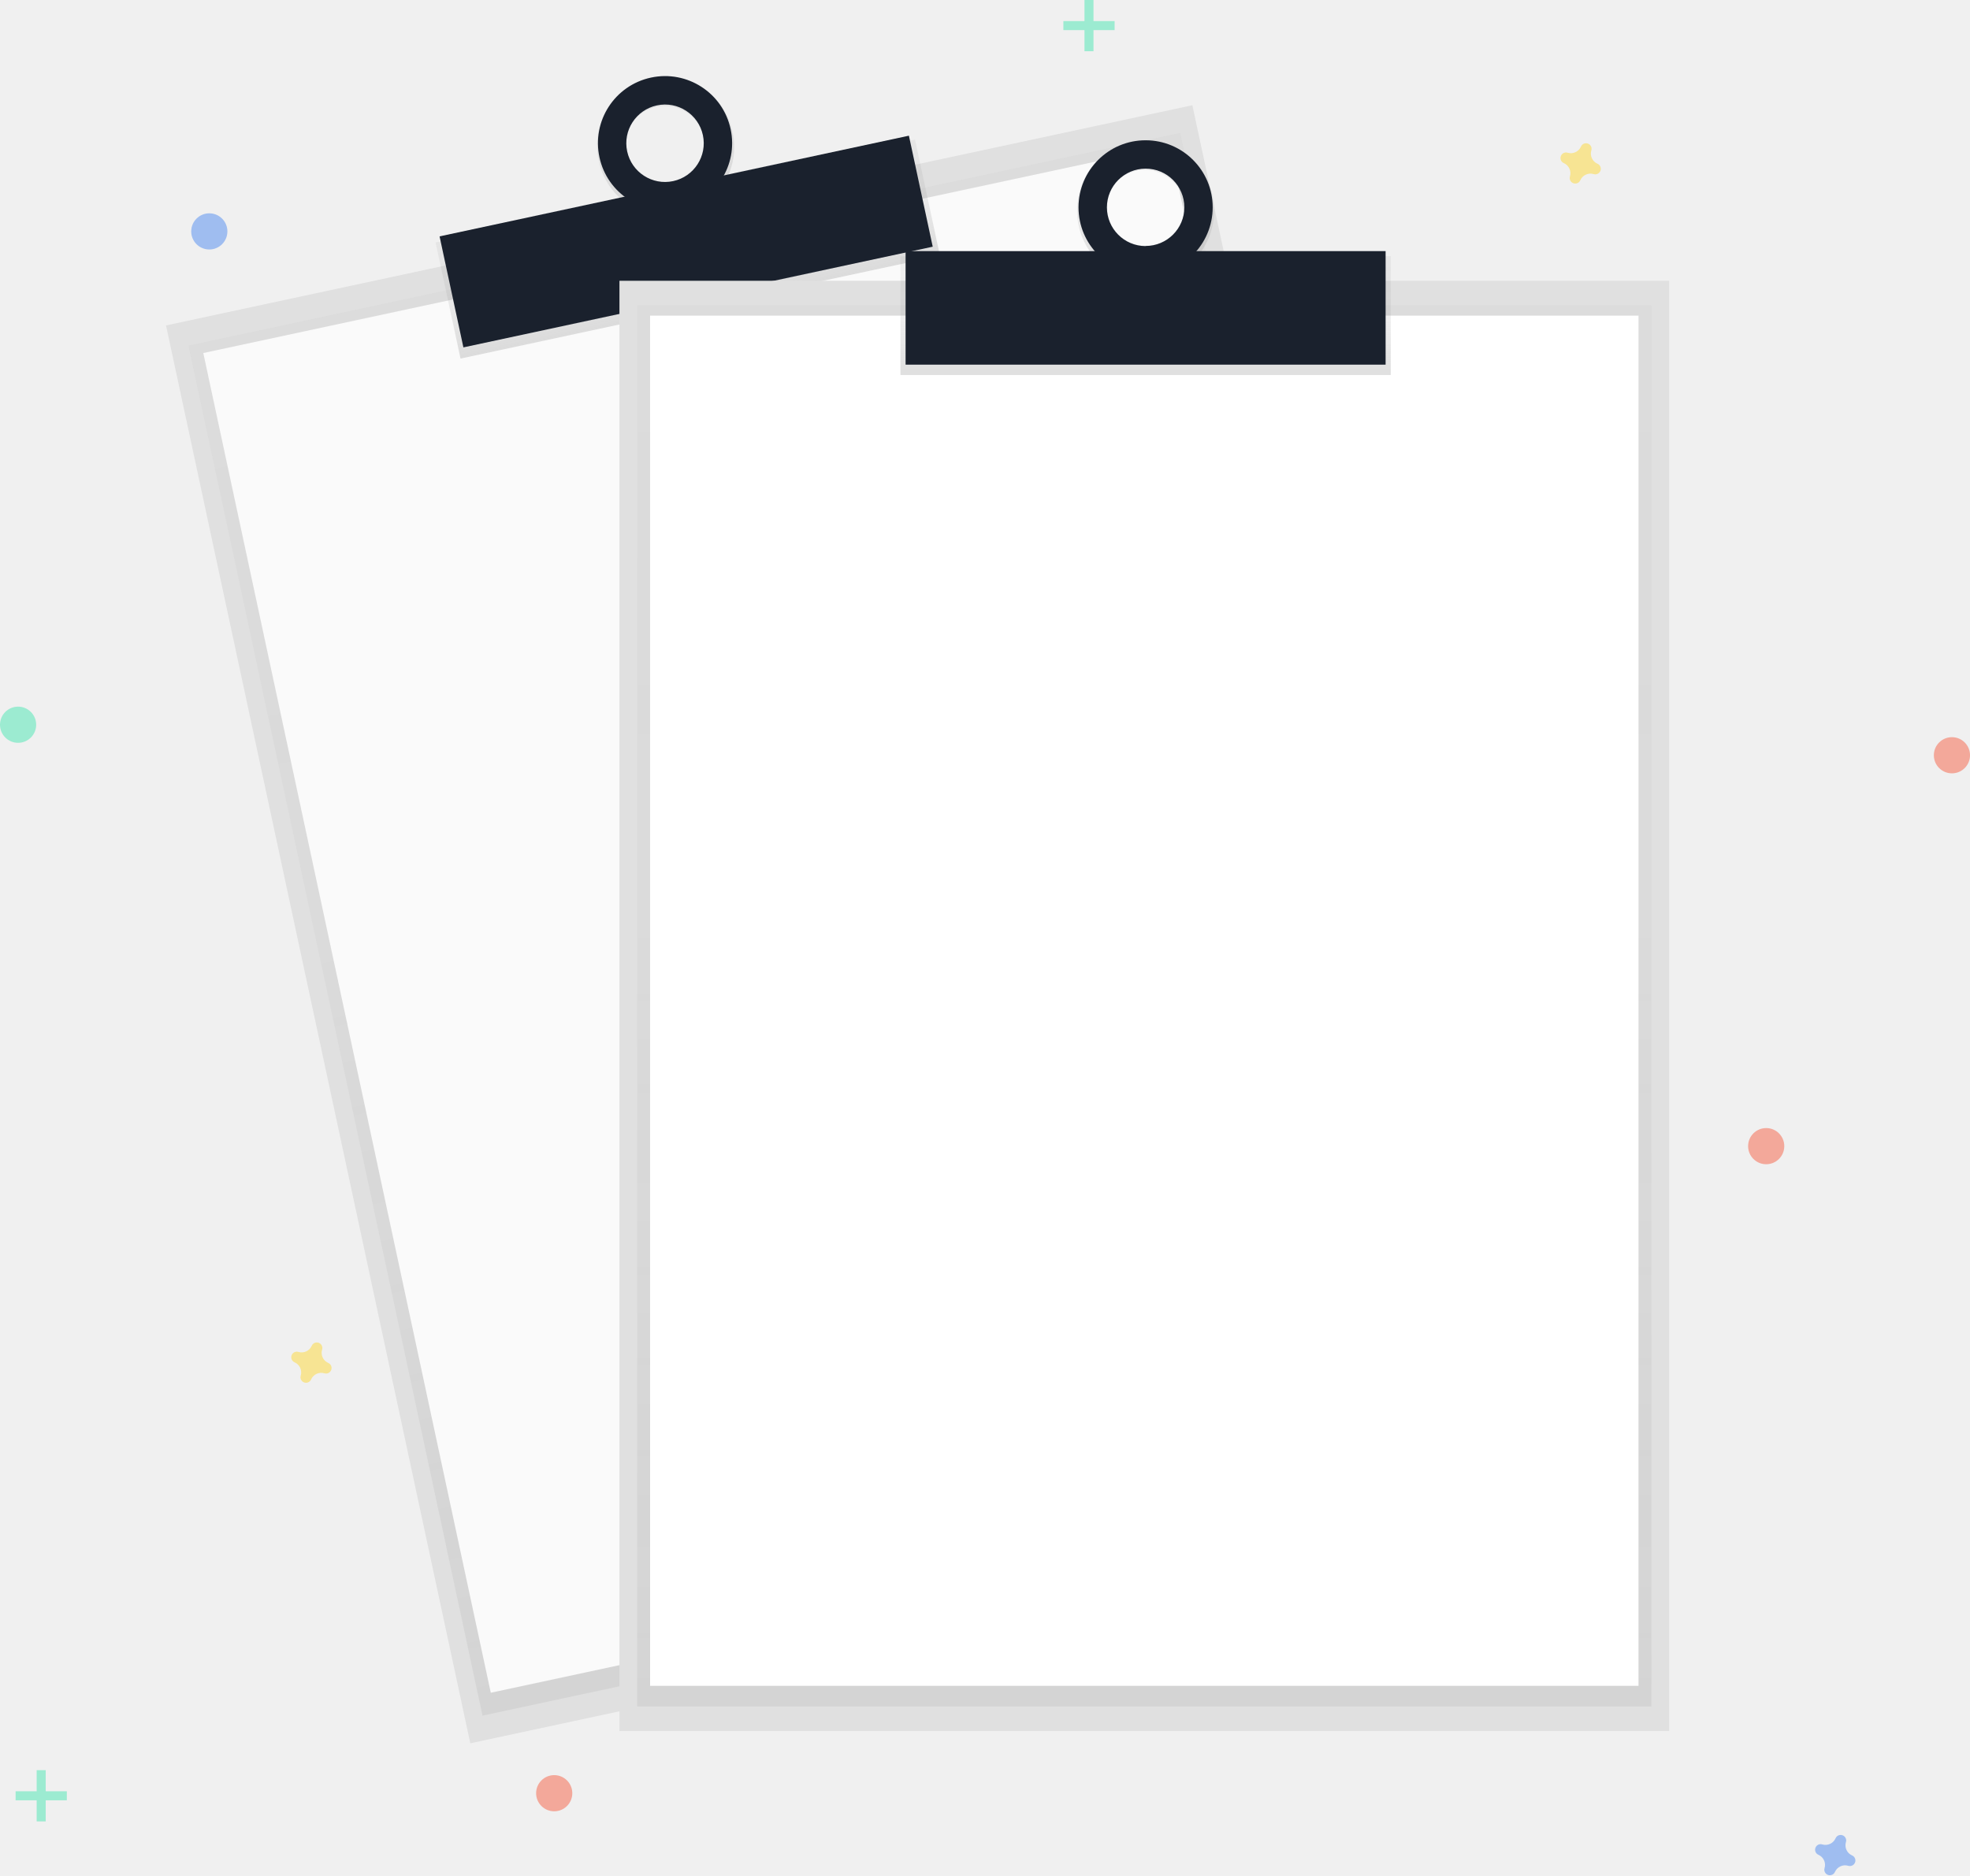
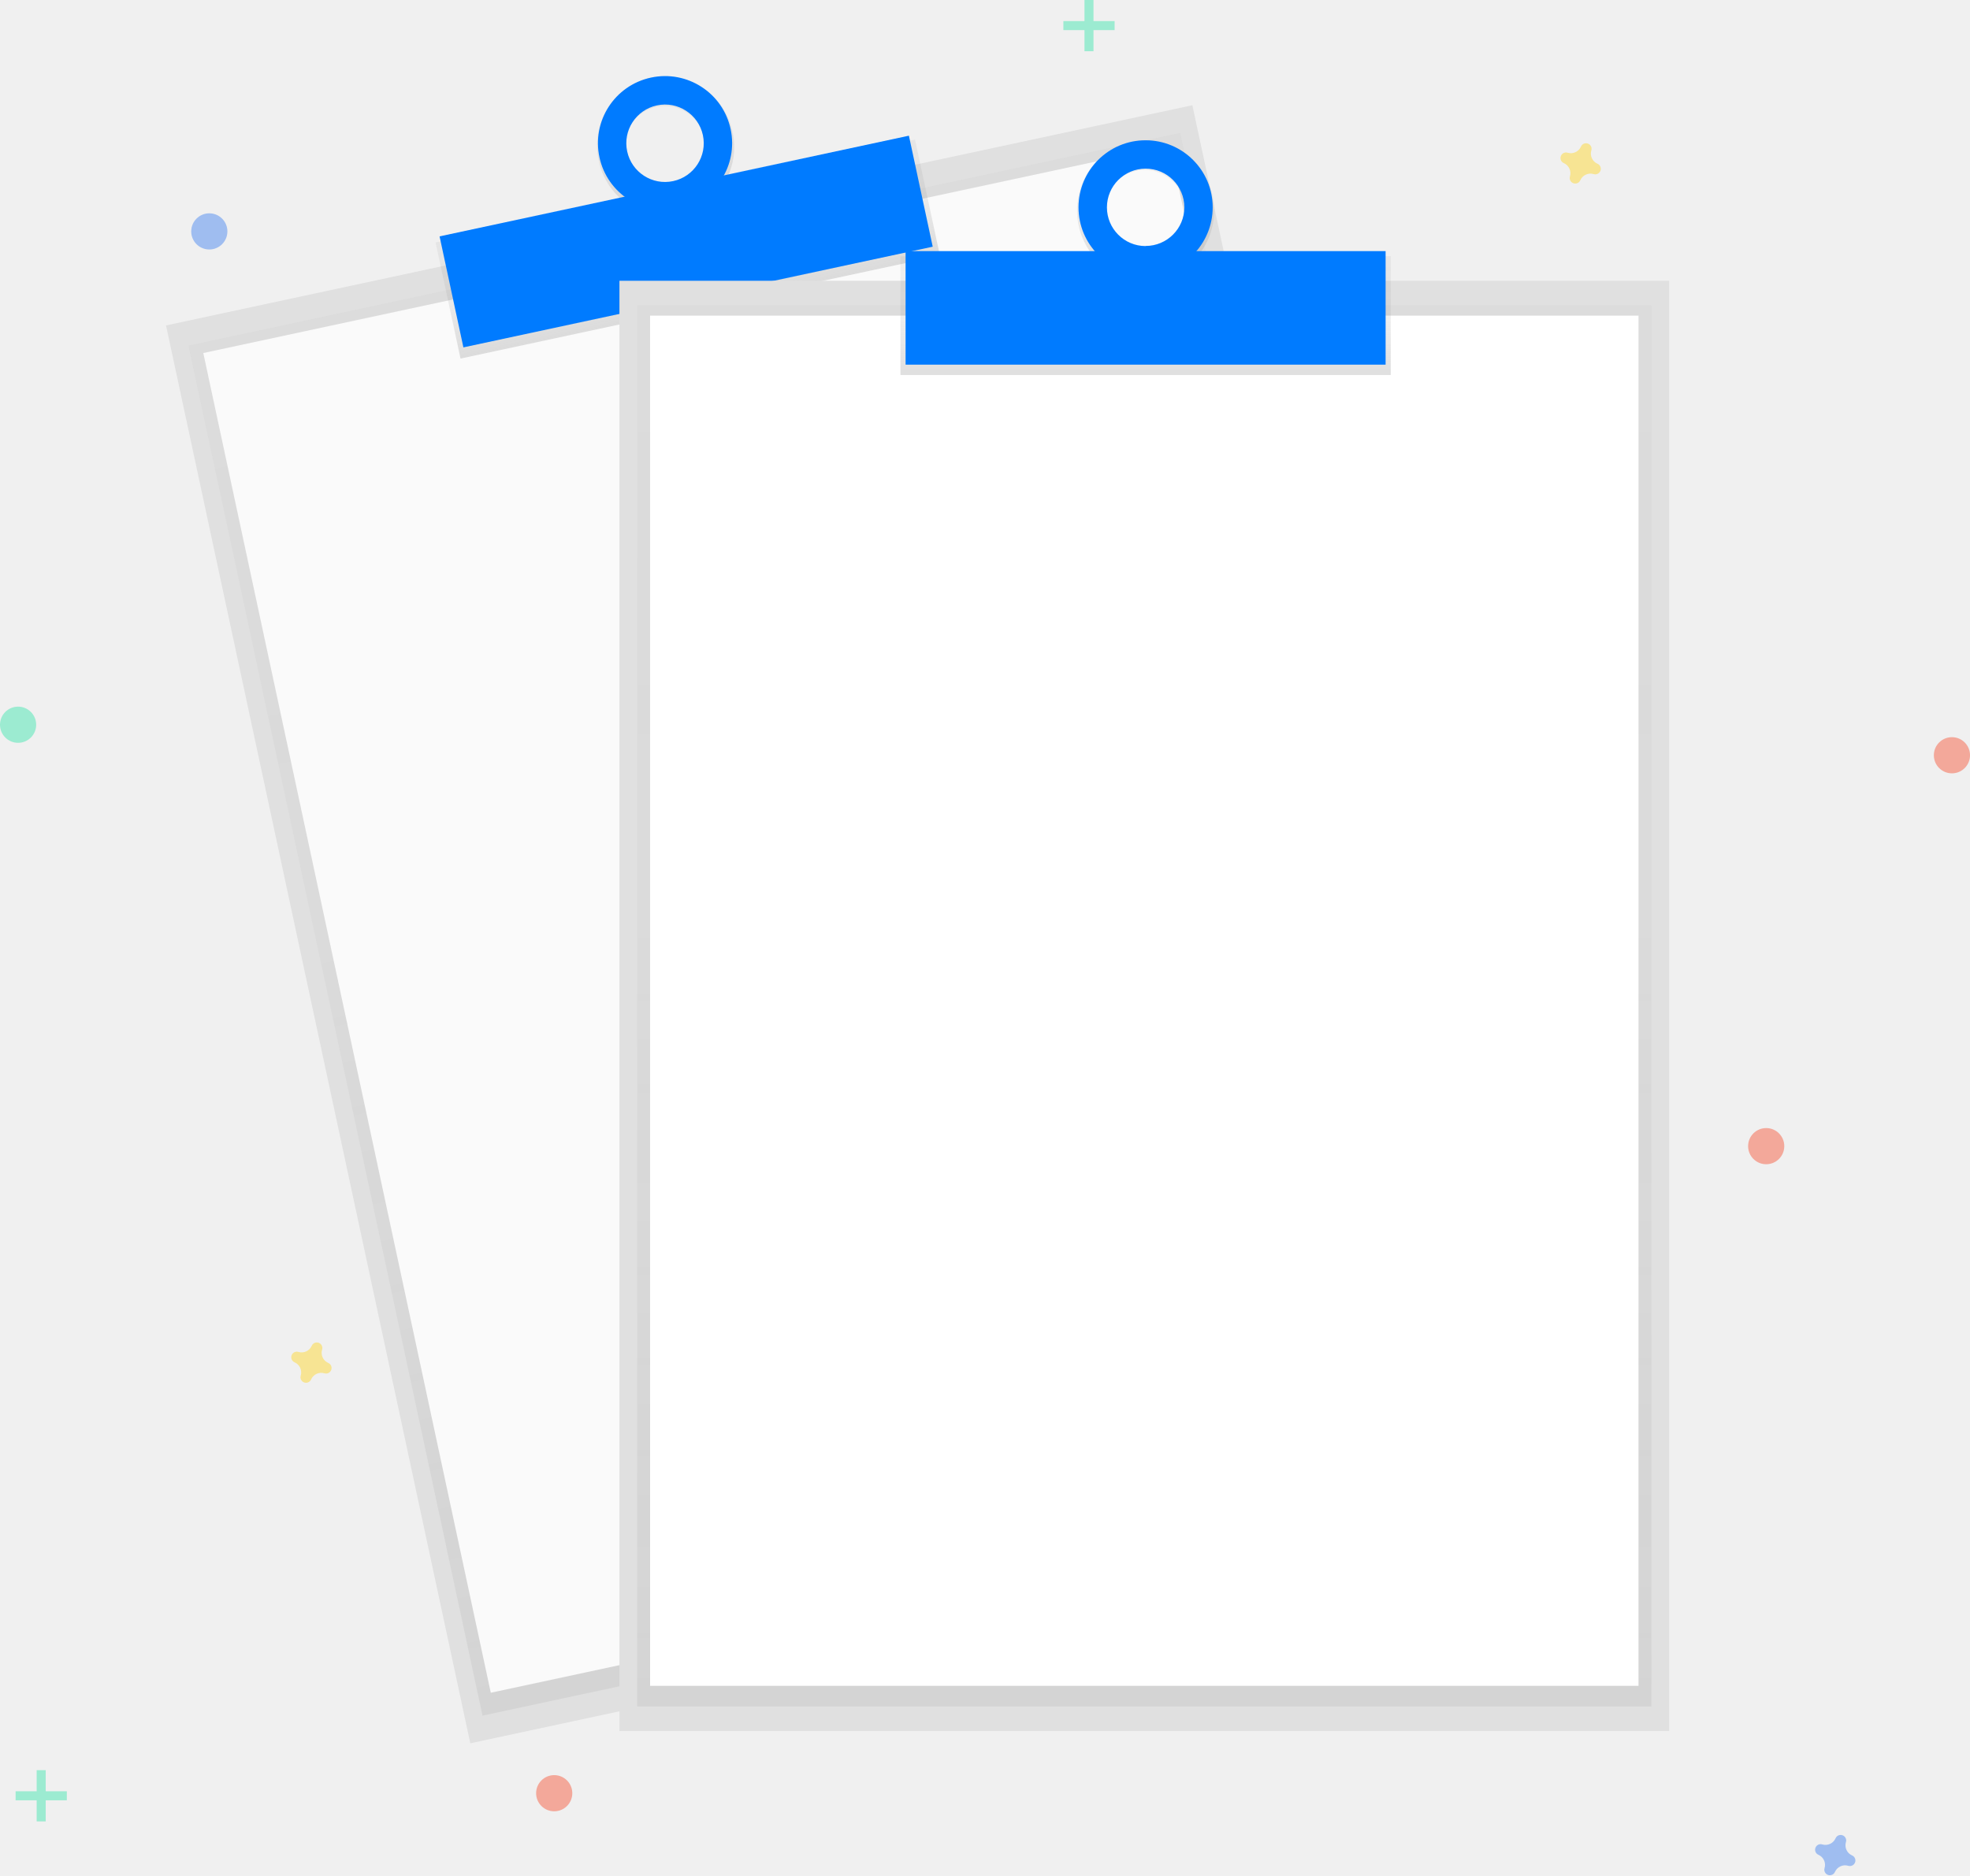
<svg xmlns="http://www.w3.org/2000/svg" xmlns:xlink="http://www.w3.org/1999/xlink" id="f20e0c25-d928-42cc-98d1-13cc230663ea" data-name="Layer 1" width="820.16" height="780.81" viewBox="0 0 820.16 780.81">
  <defs>
    <linearGradient id="07332201-7176-49c2-9908-6dc4a39c4716" x1="539.63" y1="734.6" x2="539.63" y2="151.19" gradientTransform="translate(-3.62 1.57)" gradientUnits="userSpaceOnUse">
      <stop offset="0" stop-color="gray" stop-opacity="0.25" />
      <stop offset="0.54" stop-color="gray" stop-opacity="0.12" />
      <stop offset="1" stop-color="gray" stop-opacity="0.1" />
    </linearGradient>
    <linearGradient id="0ee1ab3f-7ba2-4205-9d4a-9606ad702253" x1="540.17" y1="180.2" x2="540.17" y2="130.75" gradientTransform="translate(-63.92 7.85)" xlink:href="#07332201-7176-49c2-9908-6dc4a39c4716" />
    <linearGradient id="abca9755-bed1-4a97-b027-7f02ee3ffa09" x1="540.17" y1="140.86" x2="540.17" y2="82.43" gradientTransform="translate(-84.51 124.6) rotate(-12.11)" xlink:href="#07332201-7176-49c2-9908-6dc4a39c4716" />
    <linearGradient id="2632d424-e666-4ee4-9508-a494957e14ab" x1="476.4" y1="710.53" x2="476.4" y2="127.12" gradientTransform="matrix(1, 0, 0, 1, 0, 0)" xlink:href="#07332201-7176-49c2-9908-6dc4a39c4716" />
    <linearGradient id="97571ef7-1c83-4e06-b701-c2e47e77dca3" x1="476.94" y1="156.13" x2="476.94" y2="106.68" gradientTransform="matrix(1, 0, 0, 1, 0, 0)" xlink:href="#07332201-7176-49c2-9908-6dc4a39c4716" />
    <linearGradient id="7d32e13e-a0c7-49c4-af0e-066a2f8cb76e" x1="666.86" y1="176.39" x2="666.86" y2="117.95" gradientTransform="matrix(1, 0, 0, 1, 0, 0)" xlink:href="#07332201-7176-49c2-9908-6dc4a39c4716" />
  </defs>
  <rect x="317.5" y="142.55" width="437.02" height="603.82" transform="translate(-271.22 62.72) rotate(-12.11)" fill="#e0e0e0" />
  <g opacity="0.5">
    <rect x="324.89" y="152.76" width="422.25" height="583.41" transform="translate(-271.22 62.72) rotate(-12.11)" fill="url(#07332201-7176-49c2-9908-6dc4a39c4716)" />
  </g>
  <rect x="329.81" y="157.1" width="411.5" height="570.52" transform="translate(-270.79 62.58) rotate(-12.11)" fill="#fafafa" />
  <rect x="374.18" y="138.6" width="204.14" height="49.45" transform="translate(-213.58 43.93) rotate(-12.11)" fill="url(#0ee1ab3f-7ba2-4205-9d4a-9606ad702253)" />
  <path d="M460.93,91.9c-15.41,3.31-25.16,18.78-21.77,34.55s18.62,25.89,34,22.58,25.16-18.78,21.77-34.55S476.34,88.59,460.93,91.9ZM470.6,137A16.86,16.86,0,1,1,483.16,117,16.66,16.66,0,0,1,470.6,137Z" transform="translate(-189.92 -59.59)" fill="url(#abca9755-bed1-4a97-b027-7f02ee3ffa09)" />
-   <rect x="375.66" y="136.55" width="199.84" height="47.27" transform="translate(-212.94 43.72) rotate(-12.11)" fill="#1a212d" />
-   <path d="M460.93,91.9a27.93,27.93,0,1,0,33.17,21.45A27.93,27.93,0,0,0,460.93,91.9ZM470.17,135a16.12,16.12,0,1,1,12.38-19.14A16.12,16.12,0,0,1,470.17,135Z" transform="translate(-189.92 -59.59)" fill="#1a212d" />
+   <rect x="375.66" y="136.55" width="199.84" height="47.27" transform="translate(-212.94 43.72) rotate(-12.11)" fill="#007bff" />
+   <path d="M460.93,91.9a27.93,27.93,0,1,0,33.17,21.45A27.93,27.93,0,0,0,460.93,91.9ZM470.17,135a16.12,16.12,0,1,1,12.38-19.14A16.12,16.12,0,0,1,470.17,135Z" transform="translate(-189.92 -59.59)" fill="#007bff" />
  <rect x="257.89" y="116.91" width="437.02" height="603.82" fill="#e0e0e0" />
  <g opacity="0.5">
    <rect x="265.28" y="127.12" width="422.25" height="583.41" fill="url(#2632d424-e666-4ee4-9508-a494957e14ab)" />
  </g>
  <rect x="270.65" y="131.42" width="411.5" height="570.52" fill="#fff" />
  <rect x="374.87" y="106.68" width="204.14" height="49.45" fill="url(#97571ef7-1c83-4e06-b701-c2e47e77dca3)" />
  <path d="M666.86,118c-15.76,0-28.54,13.08-28.54,29.22s12.78,29.22,28.54,29.22,28.54-13.08,28.54-29.22S682.62,118,666.86,118Zm0,46.08a16.86,16.86,0,1,1,16.46-16.86A16.66,16.66,0,0,1,666.86,164Z" transform="translate(-189.92 -59.59)" fill="url(#7d32e13e-a0c7-49c4-af0e-066a2f8cb76e)" />
-   <rect x="377.02" y="104.56" width="199.84" height="47.27" fill="#1a212d" />
-   <path d="M666.86,118a27.93,27.93,0,1,0,27.93,27.93A27.93,27.93,0,0,0,666.86,118Zm0,44.05A16.12,16.12,0,1,1,683,145.89,16.12,16.12,0,0,1,666.86,162Z" transform="translate(-189.92 -59.59)" fill="#1a212d" />
+   <rect x="377.02" y="104.56" width="199.84" height="47.27" fill="#007bff" />
+   <path d="M666.86,118a27.93,27.93,0,1,0,27.93,27.93A27.93,27.93,0,0,0,666.86,118Zm0,44.05A16.12,16.12,0,1,1,683,145.89,16.12,16.12,0,0,1,666.86,162Z" transform="translate(-189.92 -59.59)" fill="#007bff" />
  <g opacity="0.5">
    <rect x="15.27" y="737.05" width="3.76" height="21.33" fill="#47e6b1" />
    <rect x="205.19" y="796.65" width="3.76" height="21.33" transform="translate(824.47 540.65) rotate(90)" fill="#47e6b1" />
  </g>
  <g opacity="0.5">
    <rect x="451.49" width="3.76" height="21.33" fill="#47e6b1" />
    <rect x="641.4" y="59.59" width="3.76" height="21.33" transform="translate(523.63 -632.62) rotate(90)" fill="#47e6b1" />
  </g>
  <path d="M961,832.15a4.61,4.61,0,0,1-2.57-5.57,2.22,2.22,0,0,0,.1-.51h0a2.31,2.31,0,0,0-4.15-1.53h0a2.22,2.22,0,0,0-.26.45,4.61,4.61,0,0,1-5.57,2.57,2.22,2.22,0,0,0-.51-.1h0a2.31,2.31,0,0,0-1.53,4.15h0a2.22,2.22,0,0,0,.45.26,4.61,4.61,0,0,1,2.57,5.57,2.22,2.22,0,0,0-.1.51h0a2.31,2.31,0,0,0,4.15,1.53h0a2.22,2.22,0,0,0,.26-.45,4.61,4.61,0,0,1,5.57-2.57,2.22,2.22,0,0,0,.51.1h0a2.31,2.31,0,0,0,1.53-4.15h0A2.22,2.22,0,0,0,961,832.15Z" transform="translate(-189.92 -59.59)" fill="#4d8af0" opacity="0.5" />
  <path d="M326.59,627.09a4.61,4.61,0,0,1-2.57-5.57,2.22,2.22,0,0,0,.1-.51h0a2.31,2.31,0,0,0-4.15-1.53h0a2.22,2.22,0,0,0-.26.45,4.61,4.61,0,0,1-5.57,2.57,2.22,2.22,0,0,0-.51-.1h0a2.31,2.31,0,0,0-1.53,4.15h0a2.22,2.22,0,0,0,.45.26,4.61,4.61,0,0,1,2.57,5.57,2.22,2.22,0,0,0-.1.51h0a2.31,2.31,0,0,0,4.15,1.53h0a2.22,2.22,0,0,0,.26-.45A4.61,4.61,0,0,1,325,631.4a2.22,2.22,0,0,0,.51.1h0a2.31,2.31,0,0,0,1.53-4.15h0A2.22,2.22,0,0,0,326.59,627.09Z" transform="translate(-189.92 -59.59)" fill="#fdd835" opacity="0.5" />
  <path d="M855,127.77a4.61,4.61,0,0,1-2.57-5.57,2.22,2.22,0,0,0,.1-.51h0a2.31,2.31,0,0,0-4.15-1.53h0a2.22,2.22,0,0,0-.26.45,4.61,4.61,0,0,1-5.57,2.57,2.22,2.22,0,0,0-.51-.1h0a2.31,2.31,0,0,0-1.53,4.15h0a2.22,2.22,0,0,0,.45.26,4.61,4.61,0,0,1,2.57,5.57,2.22,2.22,0,0,0-.1.51h0a2.31,2.31,0,0,0,4.15,1.53h0a2.22,2.22,0,0,0,.26-.45,4.61,4.61,0,0,1,5.57-2.57,2.22,2.22,0,0,0,.51.1h0a2.31,2.31,0,0,0,1.53-4.15h0A2.22,2.22,0,0,0,855,127.77Z" transform="translate(-189.92 -59.59)" fill="#fdd835" opacity="0.5" />
  <circle cx="812.64" cy="314.47" r="7.53" fill="#f55f44" opacity="0.5" />
  <circle cx="230.73" cy="746.65" r="7.53" fill="#f55f44" opacity="0.5" />
  <circle cx="735.31" cy="477.23" r="7.53" fill="#f55f44" opacity="0.5" />
  <circle cx="87.14" cy="96.35" r="7.53" fill="#4d8af0" opacity="0.5" />
  <circle cx="7.53" cy="301.76" r="7.53" fill="#47e6b1" opacity="0.5" />
</svg>
